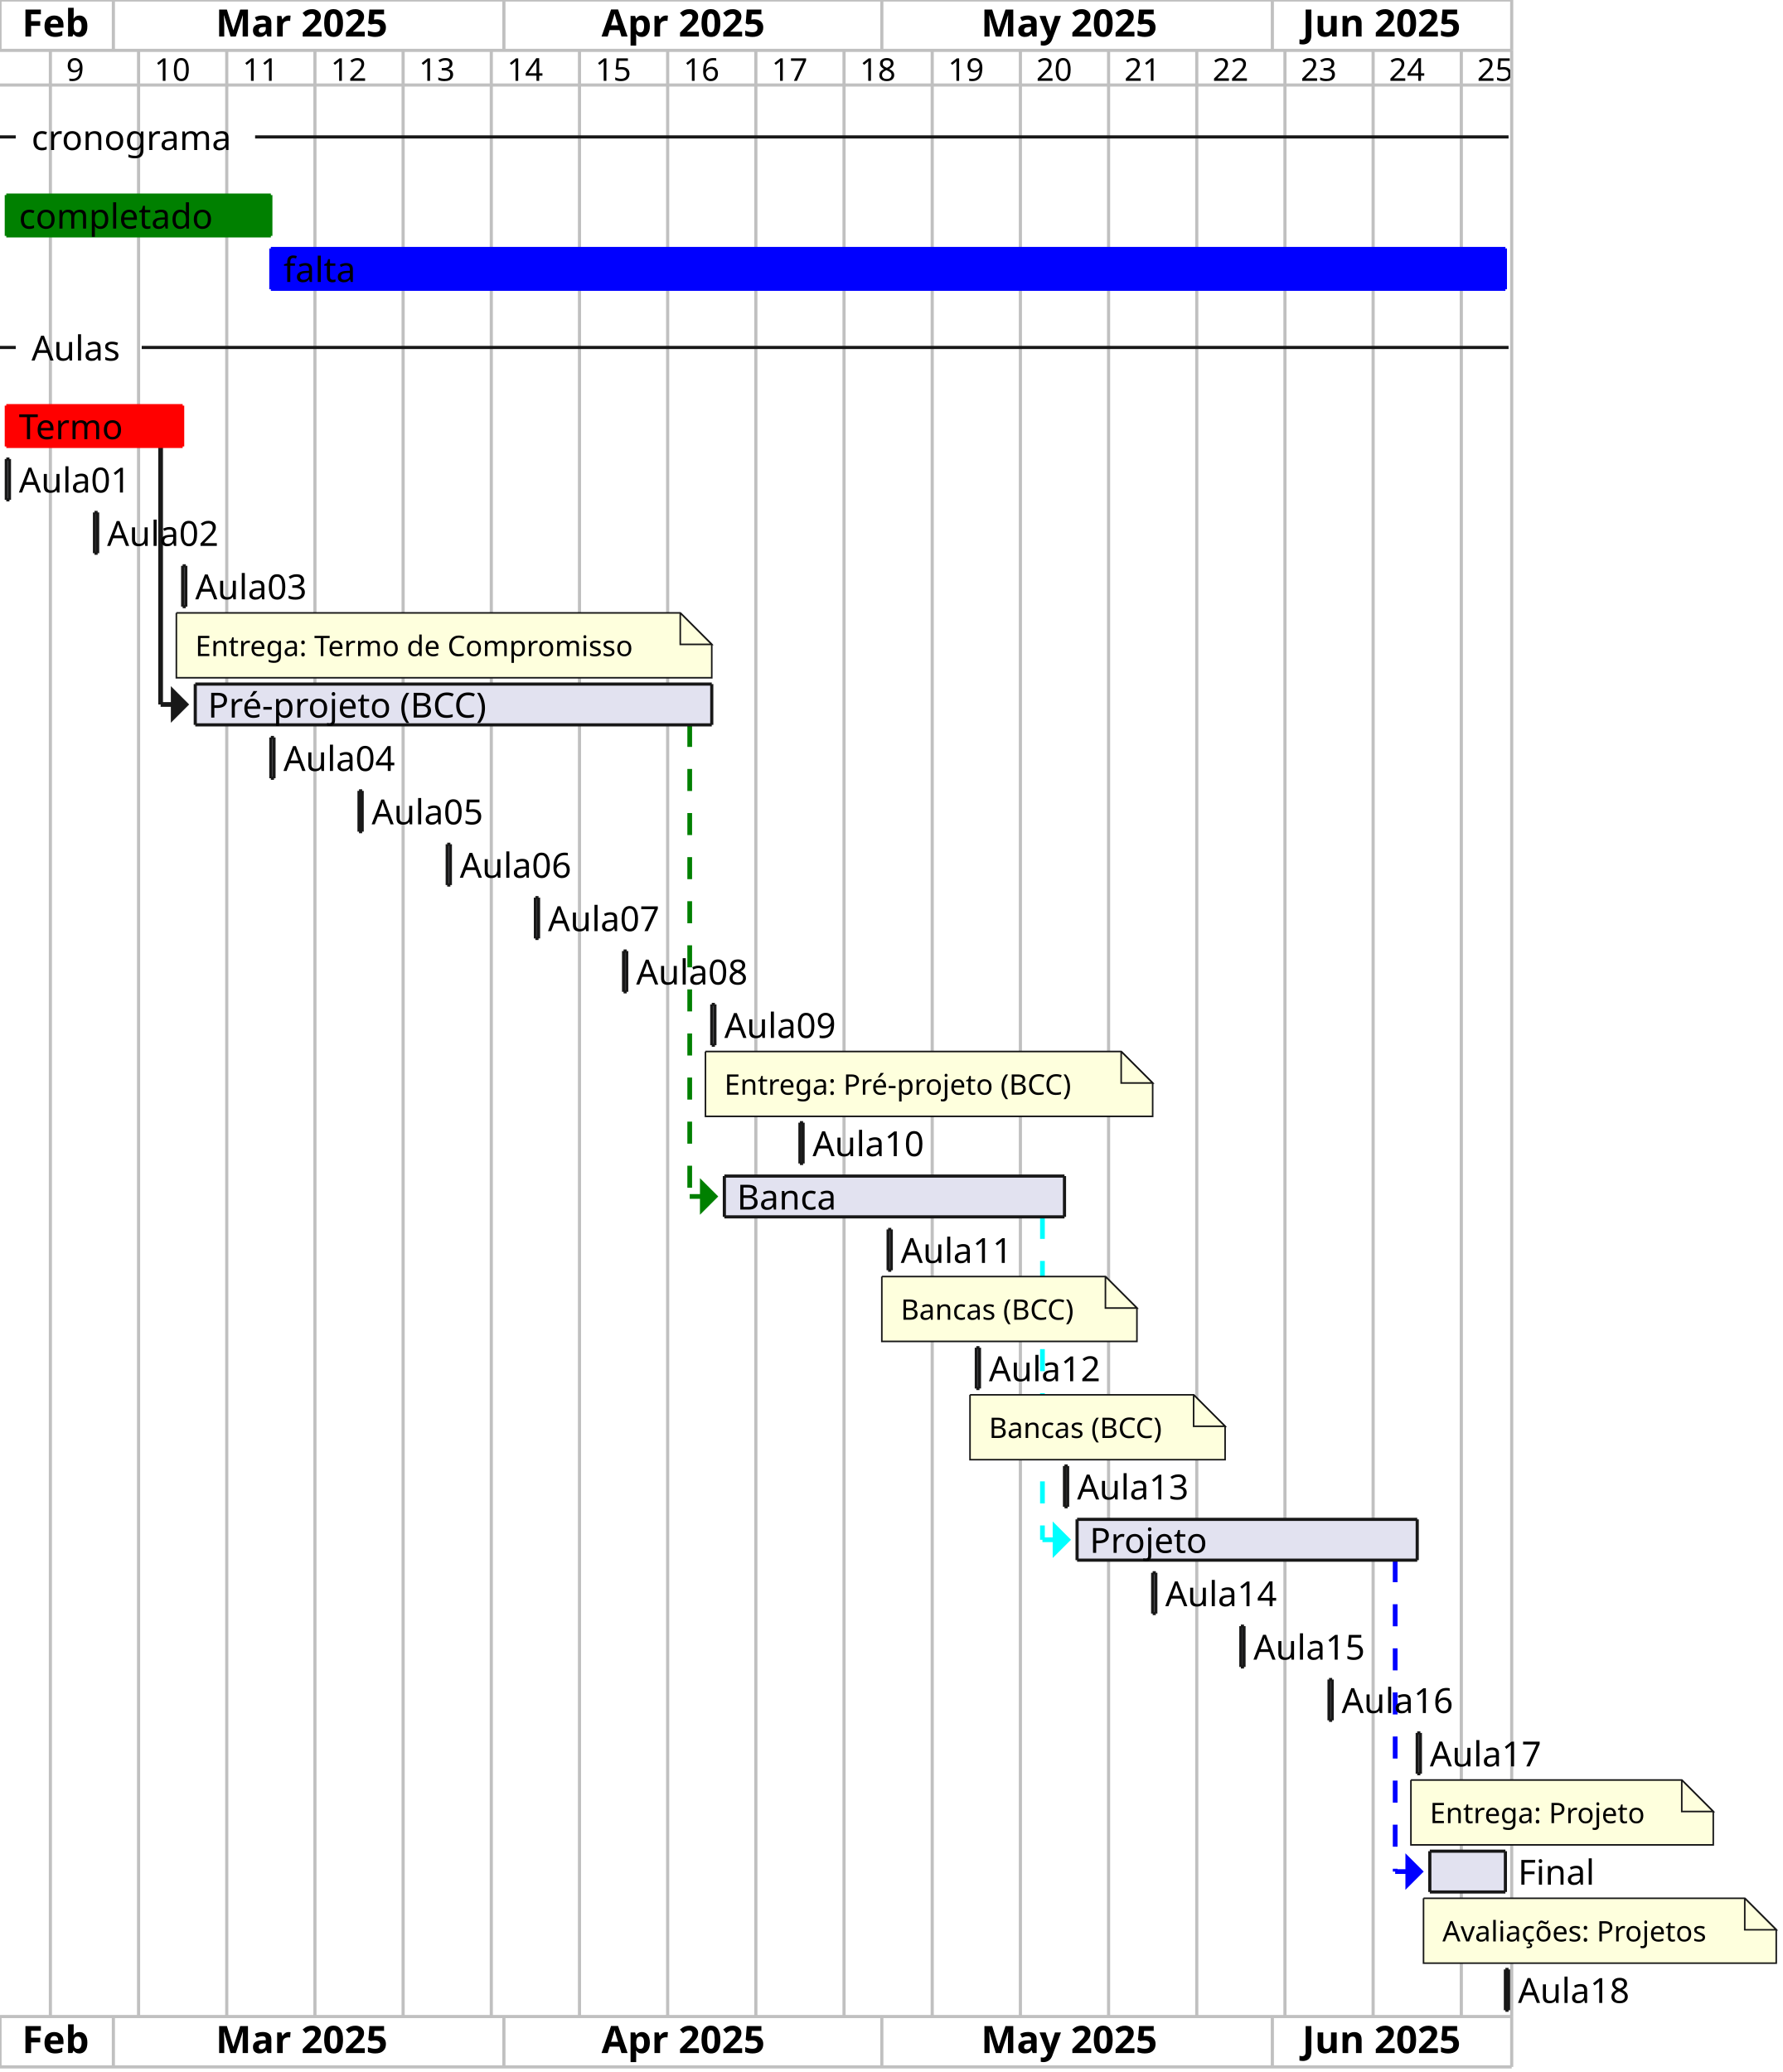
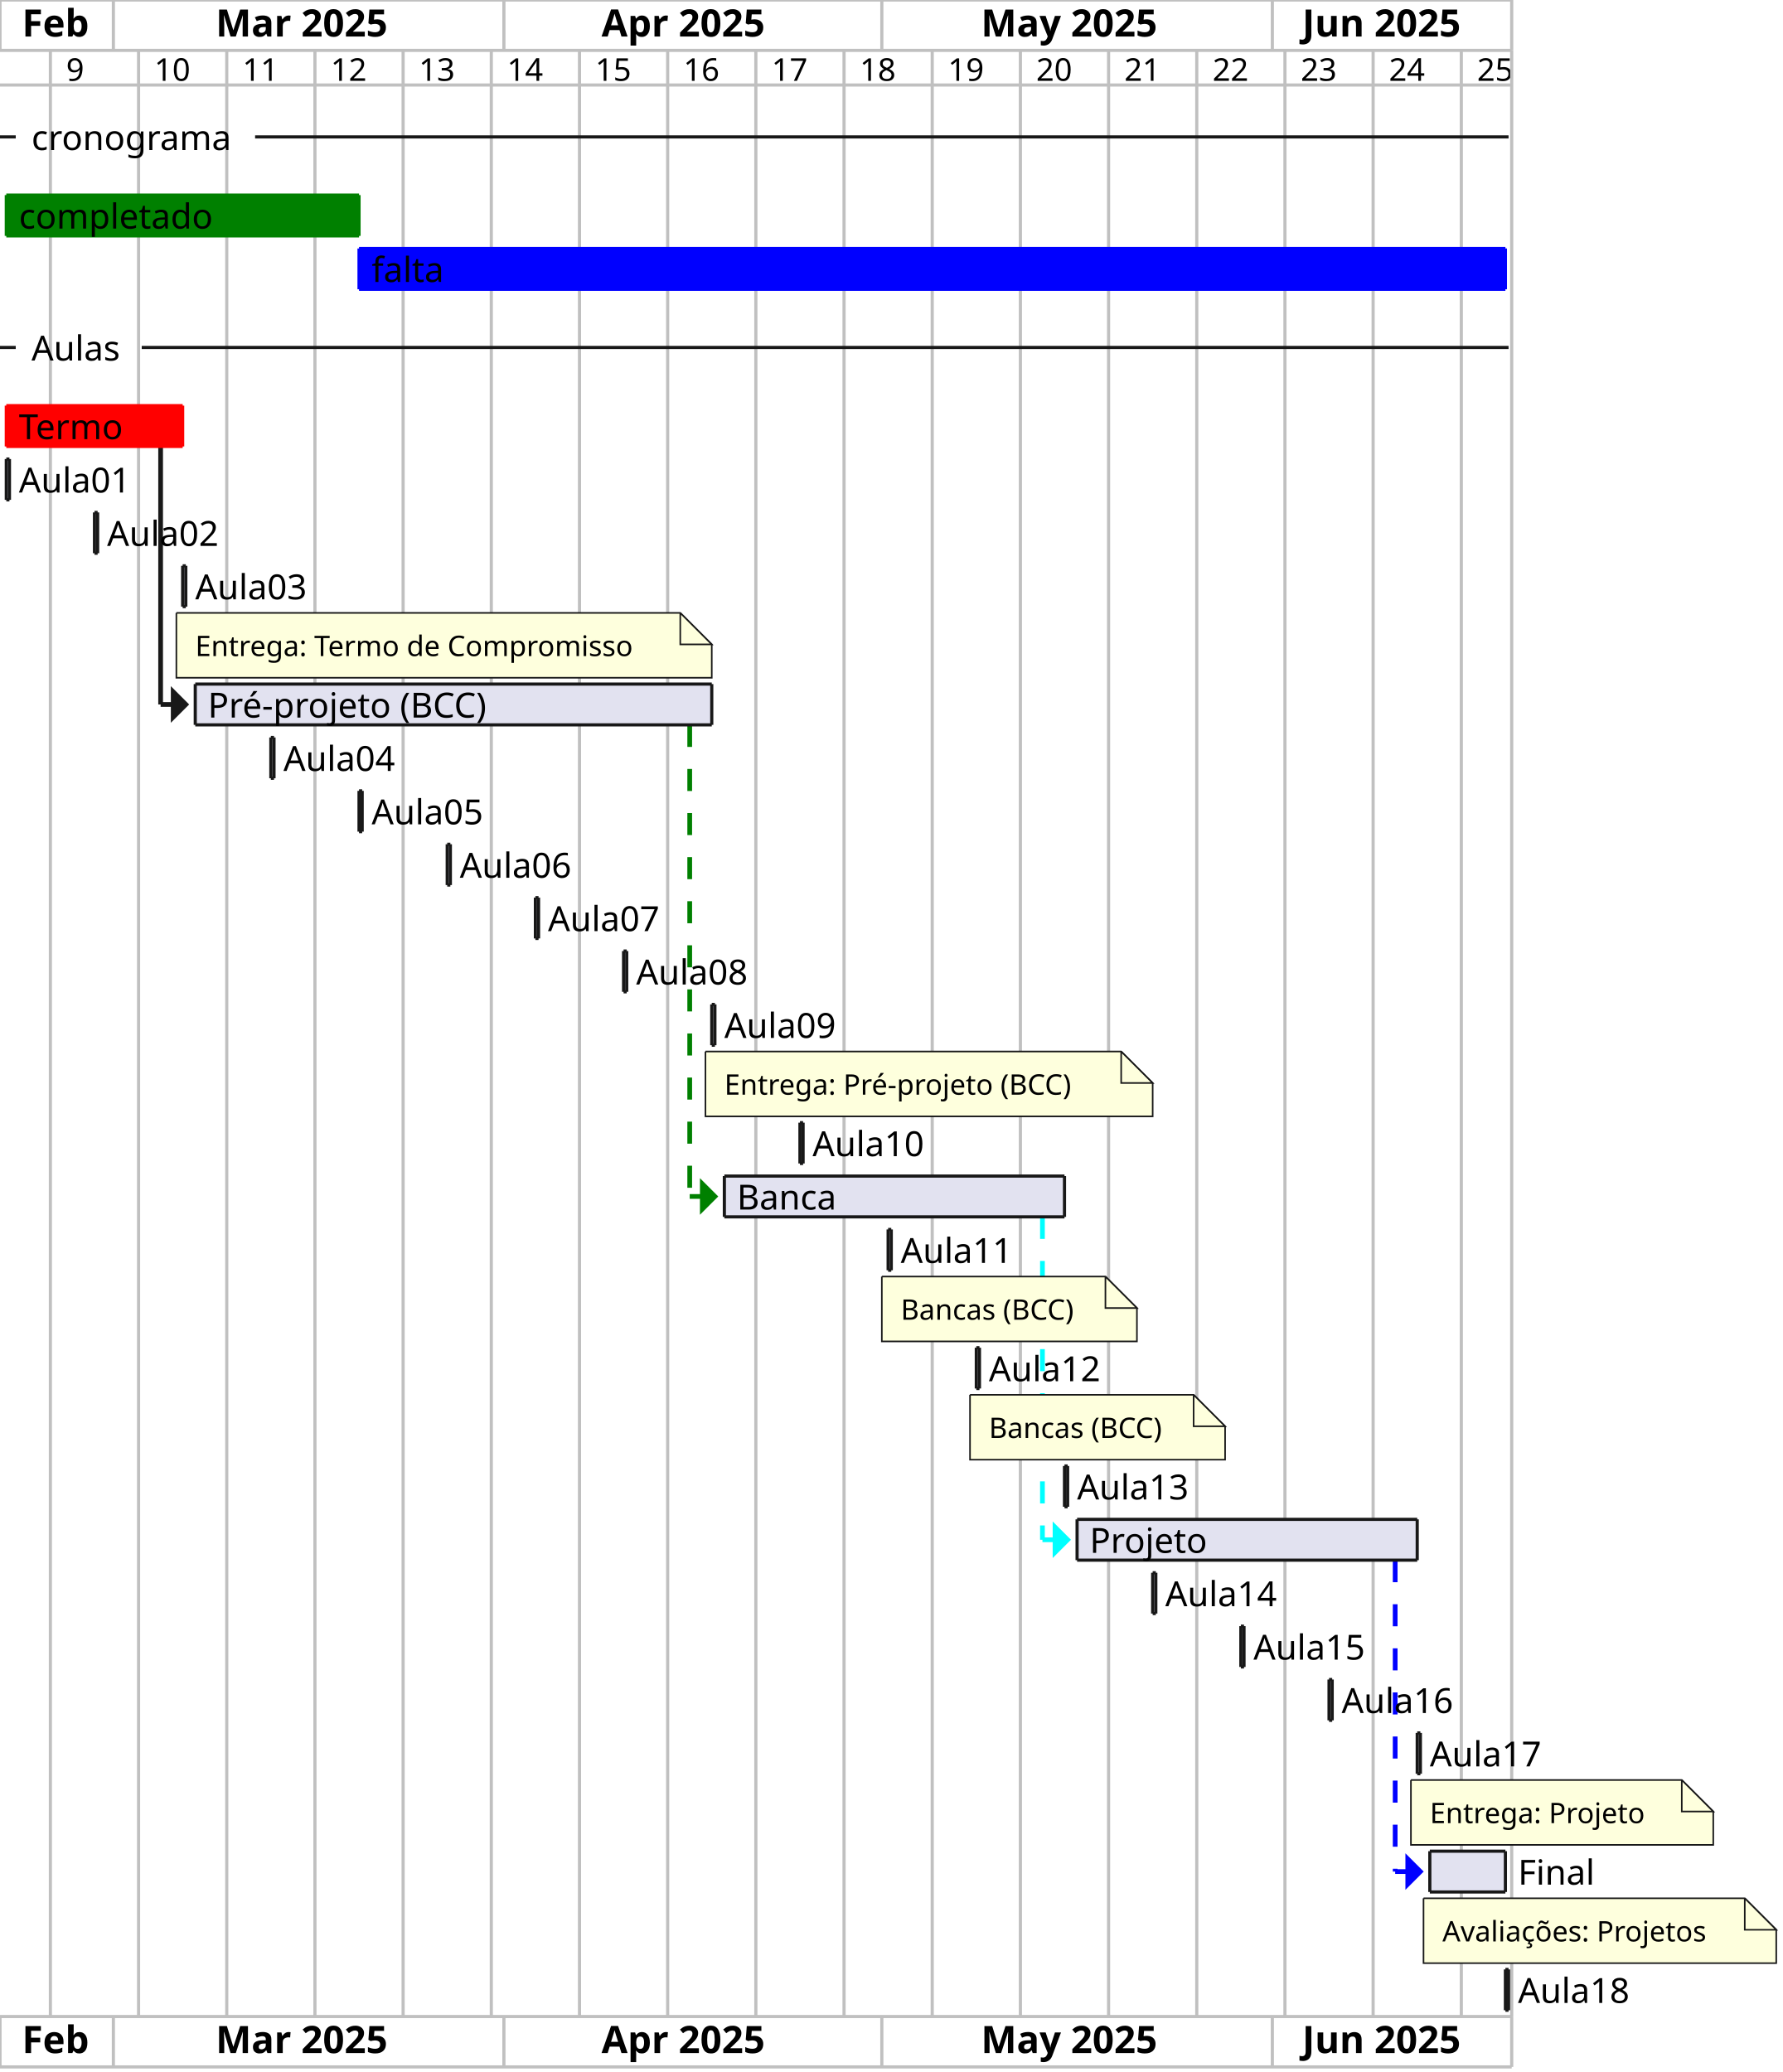
<svg xmlns="http://www.w3.org/2000/svg" contentStyleType="text/css" height="658px" preserveAspectRatio="none" style="width:566px;height:658px;background:#FFFFFF;" version="1.1" viewBox="0 0 566 658" width="566px" zoomAndPan="magnify">
  <defs />
  <g>
    <text fill="#000000" font-family="sans-serif" font-size="10" lengthAdjust="spacing" textLength="6" x="21" y="25.668">9</text>
    <text fill="#000000" font-family="sans-serif" font-size="10" lengthAdjust="spacing" textLength="12" x="49" y="25.668">10</text>
    <text fill="#000000" font-family="sans-serif" font-size="10" lengthAdjust="spacing" textLength="12" x="77" y="25.668">11</text>
    <text fill="#000000" font-family="sans-serif" font-size="10" lengthAdjust="spacing" textLength="12" x="105" y="25.668">12</text>
    <text fill="#000000" font-family="sans-serif" font-size="10" lengthAdjust="spacing" textLength="12" x="133" y="25.668">13</text>
    <text fill="#000000" font-family="sans-serif" font-size="10" lengthAdjust="spacing" textLength="12" x="161" y="25.668">14</text>
    <text fill="#000000" font-family="sans-serif" font-size="10" lengthAdjust="spacing" textLength="12" x="189" y="25.668">15</text>
    <text fill="#000000" font-family="sans-serif" font-size="10" lengthAdjust="spacing" textLength="12" x="217" y="25.668">16</text>
    <text fill="#000000" font-family="sans-serif" font-size="10" lengthAdjust="spacing" textLength="12" x="245" y="25.668">17</text>
    <text fill="#000000" font-family="sans-serif" font-size="10" lengthAdjust="spacing" textLength="12" x="273" y="25.668">18</text>
    <text fill="#000000" font-family="sans-serif" font-size="10" lengthAdjust="spacing" textLength="12" x="301" y="25.668">19</text>
    <text fill="#000000" font-family="sans-serif" font-size="10" lengthAdjust="spacing" textLength="12" x="329" y="25.668">20</text>
    <text fill="#000000" font-family="sans-serif" font-size="10" lengthAdjust="spacing" textLength="12" x="357" y="25.668">21</text>
    <text fill="#000000" font-family="sans-serif" font-size="10" lengthAdjust="spacing" textLength="12" x="385" y="25.668">22</text>
    <text fill="#000000" font-family="sans-serif" font-size="10" lengthAdjust="spacing" textLength="12" x="413" y="25.668">23</text>
    <text fill="#000000" font-family="sans-serif" font-size="10" lengthAdjust="spacing" textLength="12" x="441" y="25.668">24</text>
    <text fill="#000000" font-family="sans-serif" font-size="10" lengthAdjust="spacing" textLength="12" x="469" y="25.668">25</text>
    <line style="stroke:#C0C0C0;stroke-width:1.0;" x1="16" x2="16" y1="16" y2="640.385" />
    <line style="stroke:#C0C0C0;stroke-width:1.0;" x1="44" x2="44" y1="16" y2="640.385" />
    <line style="stroke:#C0C0C0;stroke-width:1.0;" x1="72" x2="72" y1="16" y2="640.385" />
    <line style="stroke:#C0C0C0;stroke-width:1.0;" x1="100" x2="100" y1="16" y2="640.385" />
    <line style="stroke:#C0C0C0;stroke-width:1.0;" x1="128" x2="128" y1="16" y2="640.385" />
    <line style="stroke:#C0C0C0;stroke-width:1.0;" x1="156" x2="156" y1="16" y2="640.385" />
    <line style="stroke:#C0C0C0;stroke-width:1.0;" x1="184" x2="184" y1="16" y2="640.385" />
    <line style="stroke:#C0C0C0;stroke-width:1.0;" x1="212" x2="212" y1="16" y2="640.385" />
    <line style="stroke:#C0C0C0;stroke-width:1.0;" x1="240" x2="240" y1="16" y2="640.385" />
    <line style="stroke:#C0C0C0;stroke-width:1.0;" x1="268" x2="268" y1="16" y2="640.385" />
    <line style="stroke:#C0C0C0;stroke-width:1.0;" x1="296" x2="296" y1="16" y2="640.385" />
    <line style="stroke:#C0C0C0;stroke-width:1.0;" x1="324" x2="324" y1="16" y2="640.385" />
    <line style="stroke:#C0C0C0;stroke-width:1.0;" x1="352" x2="352" y1="16" y2="640.385" />
    <line style="stroke:#C0C0C0;stroke-width:1.0;" x1="380" x2="380" y1="16" y2="640.385" />
    <line style="stroke:#C0C0C0;stroke-width:1.0;" x1="408" x2="408" y1="16" y2="640.385" />
    <line style="stroke:#C0C0C0;stroke-width:1.0;" x1="436" x2="436" y1="16" y2="640.385" />
    <line style="stroke:#C0C0C0;stroke-width:1.0;" x1="464" x2="464" y1="16" y2="640.385" />
    <line style="stroke:#C0C0C0;stroke-width:1.0;" x1="480" x2="480" y1="16" y2="640.385" />
    <line style="stroke:#C0C0C0;stroke-width:1.0;" x1="0" x2="0" y1="0" y2="16" />
    <line style="stroke:#C0C0C0;stroke-width:1.0;" x1="36" x2="36" y1="0" y2="16" />
    <text fill="#000000" font-family="sans-serif" font-size="12" font-weight="bold" lengthAdjust="spacing" textLength="22" x="7" y="11.602">Feb</text>
    <line style="stroke:#C0C0C0;stroke-width:1.0;" x1="160" x2="160" y1="0" y2="16" />
    <text fill="#000000" font-family="sans-serif" font-size="12" font-weight="bold" lengthAdjust="spacing" textLength="59" x="68.5" y="11.602">Mar 2025</text>
    <line style="stroke:#C0C0C0;stroke-width:1.0;" x1="280" x2="280" y1="0" y2="16" />
    <text fill="#000000" font-family="sans-serif" font-size="12" font-weight="bold" lengthAdjust="spacing" textLength="58" x="191" y="11.602">Apr 2025</text>
    <line style="stroke:#C0C0C0;stroke-width:1.0;" x1="404" x2="404" y1="0" y2="16" />
    <text fill="#000000" font-family="sans-serif" font-size="12" font-weight="bold" lengthAdjust="spacing" textLength="61" x="311.5" y="11.602">May 2025</text>
    <line style="stroke:#C0C0C0;stroke-width:1.0;" x1="480" x2="480" y1="0" y2="16" />
    <text fill="#000000" font-family="sans-serif" font-size="12" font-weight="bold" lengthAdjust="spacing" textLength="57" x="413.5" y="11.602">Jun 2025</text>
    <line style="stroke:#C0C0C0;stroke-width:1.0;" x1="0" x2="480" y1="0" y2="0" />
    <line style="stroke:#C0C0C0;stroke-width:1.0;" x1="0" x2="480" y1="16" y2="16" />
    <line style="stroke:#C0C0C0;stroke-width:1.0;" x1="0" x2="480" y1="27" y2="27" />
    <line style="stroke:#181818;stroke-width:1.5;" x1="51" x2="51" y1="141.775" y2="223.718" />
    <line style="stroke:#181818;stroke-width:1.5;" x1="51" x2="59" y1="223.718" y2="223.718" />
    <polygon fill="#181818" points="55,219.718,55,223.718,55,227.718,59,223.718" style="stroke:#181818;stroke-width:1.5;" />
    <line style="stroke:#008000;stroke-width:1.5;stroke-dasharray:7.0,7.0;" x1="219" x2="219" y1="230.195" y2="379.958" />
    <line style="stroke:#008000;stroke-width:1.5;stroke-dasharray:7.0,7.0;" x1="219" x2="227" y1="379.958" y2="379.958" />
    <polygon fill="#008000" points="223,375.958,223,379.958,223,383.958,227,379.958" style="stroke:#008000;stroke-width:1.5;" />
    <line style="stroke:#00FFFF;stroke-width:1.5;stroke-dasharray:7.0,7.0;" x1="331" x2="331" y1="386.435" y2="488.978" />
    <line style="stroke:#00FFFF;stroke-width:1.5;stroke-dasharray:7.0,7.0;" x1="331" x2="339" y1="488.978" y2="488.978" />
    <polygon fill="#00FFFF" points="335,484.978,335,488.978,335,492.978,339,488.978" style="stroke:#00FFFF;stroke-width:1.5;" />
    <line style="stroke:#0000FF;stroke-width:1.5;stroke-dasharray:7.0,7.0;" x1="443" x2="443" y1="495.455" y2="594.352" />
    <line style="stroke:#0000FF;stroke-width:1.5;stroke-dasharray:7.0,7.0;" x1="443" x2="451" y1="594.352" y2="594.352" />
    <polygon fill="#0000FF" points="447,590.352,447,594.352,447,598.352,451,594.352" style="stroke:#0000FF;stroke-width:1.5;" />
    <line style="stroke:#181818;stroke-width:1.0;" x1="0" x2="5" y1="43.477" y2="43.477" />
    <line style="stroke:#181818;stroke-width:1.0;" x1="81" x2="479" y1="43.477" y2="43.477" />
-     <rect fill="#008000" height="12.955" style="stroke:none;stroke-width:1.0;" width="84" x="2" y="61.955" />
-     <line style="stroke:#008000;stroke-width:1.0;" x1="2" x2="86" y1="61.955" y2="61.955" />
-     <line style="stroke:#008000;stroke-width:1.0;" x1="2" x2="86" y1="74.91" y2="74.91" />
+     <rect fill="#008000" height="12.955" style="stroke:none;stroke-width:1.0;" width="112" x="2" y="61.955" />
+     <line style="stroke:#008000;stroke-width:1.0;" x1="2" x2="114" y1="61.955" y2="61.955" />
+     <line style="stroke:#008000;stroke-width:1.0;" x1="2" x2="114" y1="74.91" y2="74.91" />
    <line style="stroke:#008000;stroke-width:1.0;" x1="2" x2="2" y1="61.955" y2="74.91" />
-     <line style="stroke:#008000;stroke-width:1.0;" x1="86" x2="86" y1="61.955" y2="74.91" />
-     <rect fill="#0000FF" height="12.955" style="stroke:none;stroke-width:1.0;" width="392" x="86" y="78.91" />
-     <line style="stroke:#0000FF;stroke-width:1.0;" x1="86" x2="478" y1="78.91" y2="78.91" />
-     <line style="stroke:#0000FF;stroke-width:1.0;" x1="86" x2="478" y1="91.865" y2="91.865" />
-     <line style="stroke:#0000FF;stroke-width:1.0;" x1="86" x2="86" y1="78.91" y2="91.865" />
+     <line style="stroke:#008000;stroke-width:1.0;" x1="114" x2="114" y1="61.955" y2="74.91" />
+     <rect fill="#0000FF" height="12.955" style="stroke:none;stroke-width:1.0;" width="364" x="114" y="78.91" />
+     <line style="stroke:#0000FF;stroke-width:1.0;" x1="114" x2="478" y1="78.91" y2="78.91" />
+     <line style="stroke:#0000FF;stroke-width:1.0;" x1="114" x2="478" y1="91.865" y2="91.865" />
+     <line style="stroke:#0000FF;stroke-width:1.0;" x1="114" x2="114" y1="78.91" y2="91.865" />
    <line style="stroke:#0000FF;stroke-width:1.0;" x1="478" x2="478" y1="78.91" y2="91.865" />
    <line style="stroke:#181818;stroke-width:1.0;" x1="0" x2="5" y1="110.343" y2="110.343" />
    <line style="stroke:#181818;stroke-width:1.0;" x1="45" x2="479" y1="110.343" y2="110.343" />
    <rect fill="#FF0000" height="12.955" style="stroke:none;stroke-width:1.0;" width="56" x="2" y="128.82" />
    <line style="stroke:#FF0000;stroke-width:1.0;" x1="2" x2="58" y1="128.82" y2="128.82" />
    <line style="stroke:#FF0000;stroke-width:1.0;" x1="2" x2="58" y1="141.775" y2="141.775" />
    <line style="stroke:#FF0000;stroke-width:1.0;" x1="2" x2="2" y1="128.82" y2="141.775" />
    <line style="stroke:#FF0000;stroke-width:1.0;" x1="58" x2="58" y1="128.82" y2="141.775" />
    <rect fill="#E2E2F0" height="12.955" style="stroke:none;stroke-width:1.0;" width="1" x="2" y="145.775" />
    <line style="stroke:#181818;stroke-width:1.0;" x1="2" x2="3" y1="145.775" y2="145.775" />
    <line style="stroke:#181818;stroke-width:1.0;" x1="2" x2="3" y1="158.731" y2="158.731" />
    <line style="stroke:#181818;stroke-width:1.0;" x1="2" x2="2" y1="145.775" y2="158.731" />
    <line style="stroke:#181818;stroke-width:1.0;" x1="3" x2="3" y1="145.775" y2="158.731" />
    <rect fill="#E2E2F0" height="12.955" style="stroke:none;stroke-width:1.0;" width="1" x="30" y="162.731" />
    <line style="stroke:#181818;stroke-width:1.0;" x1="30" x2="31" y1="162.731" y2="162.731" />
    <line style="stroke:#181818;stroke-width:1.0;" x1="30" x2="31" y1="175.685" y2="175.685" />
    <line style="stroke:#181818;stroke-width:1.0;" x1="30" x2="30" y1="162.731" y2="175.685" />
    <line style="stroke:#181818;stroke-width:1.0;" x1="31" x2="31" y1="162.731" y2="175.685" />
    <path d="M56,194.641 L56,215.24 L226,215.24 L226,204.641 L216,194.641 L56,194.641 " fill="#FEFFDD" style="stroke:#181818;stroke-width:0.5;" />
    <path d="M216,194.641 L216,204.641 L226,204.641 L216,194.641 " fill="#FEFFDD" style="stroke:#181818;stroke-width:0.5;" />
    <text fill="#000000" font-family="sans-serif" font-size="9" lengthAdjust="spacing" textLength="149" x="62" y="208.342">Entrega: Termo de Compromisso</text>
    <rect fill="#E2E2F0" height="12.955" style="stroke:none;stroke-width:1.0;" width="1" x="58" y="179.685" />
    <line style="stroke:#181818;stroke-width:1.0;" x1="58" x2="59" y1="179.685" y2="179.685" />
    <line style="stroke:#181818;stroke-width:1.0;" x1="58" x2="59" y1="192.641" y2="192.641" />
    <line style="stroke:#181818;stroke-width:1.0;" x1="58" x2="58" y1="179.685" y2="192.641" />
    <line style="stroke:#181818;stroke-width:1.0;" x1="59" x2="59" y1="179.685" y2="192.641" />
    <rect fill="#E2E2F0" height="12.955" style="stroke:none;stroke-width:1.0;" width="164" x="62" y="217.24" />
    <line style="stroke:#181818;stroke-width:1.0;" x1="62" x2="226" y1="217.24" y2="217.24" />
    <line style="stroke:#181818;stroke-width:1.0;" x1="62" x2="226" y1="230.195" y2="230.195" />
    <line style="stroke:#181818;stroke-width:1.0;" x1="62" x2="62" y1="217.24" y2="230.195" />
    <line style="stroke:#181818;stroke-width:1.0;" x1="226" x2="226" y1="217.24" y2="230.195" />
    <rect fill="#E2E2F0" height="12.955" style="stroke:none;stroke-width:1.0;" width="1" x="86" y="234.195" />
    <line style="stroke:#181818;stroke-width:1.0;" x1="86" x2="87" y1="234.195" y2="234.195" />
    <line style="stroke:#181818;stroke-width:1.0;" x1="86" x2="87" y1="247.15" y2="247.15" />
    <line style="stroke:#181818;stroke-width:1.0;" x1="86" x2="86" y1="234.195" y2="247.15" />
    <line style="stroke:#181818;stroke-width:1.0;" x1="87" x2="87" y1="234.195" y2="247.15" />
    <rect fill="#E2E2F0" height="12.955" style="stroke:none;stroke-width:1.0;" width="1" x="114" y="251.15" />
    <line style="stroke:#181818;stroke-width:1.0;" x1="114" x2="115" y1="251.15" y2="251.15" />
    <line style="stroke:#181818;stroke-width:1.0;" x1="114" x2="115" y1="264.106" y2="264.106" />
    <line style="stroke:#181818;stroke-width:1.0;" x1="114" x2="114" y1="251.15" y2="264.106" />
    <line style="stroke:#181818;stroke-width:1.0;" x1="115" x2="115" y1="251.15" y2="264.106" />
    <rect fill="#E2E2F0" height="12.955" style="stroke:none;stroke-width:1.0;" width="1" x="142" y="268.106" />
    <line style="stroke:#181818;stroke-width:1.0;" x1="142" x2="143" y1="268.106" y2="268.106" />
    <line style="stroke:#181818;stroke-width:1.0;" x1="142" x2="143" y1="281.06" y2="281.06" />
    <line style="stroke:#181818;stroke-width:1.0;" x1="142" x2="142" y1="268.106" y2="281.06" />
    <line style="stroke:#181818;stroke-width:1.0;" x1="143" x2="143" y1="268.106" y2="281.06" />
    <rect fill="#E2E2F0" height="12.955" style="stroke:none;stroke-width:1.0;" width="1" x="170" y="285.06" />
    <line style="stroke:#181818;stroke-width:1.0;" x1="170" x2="171" y1="285.06" y2="285.06" />
    <line style="stroke:#181818;stroke-width:1.0;" x1="170" x2="171" y1="298.016" y2="298.016" />
    <line style="stroke:#181818;stroke-width:1.0;" x1="170" x2="170" y1="285.06" y2="298.016" />
    <line style="stroke:#181818;stroke-width:1.0;" x1="171" x2="171" y1="285.06" y2="298.016" />
    <rect fill="#E2E2F0" height="12.955" style="stroke:none;stroke-width:1.0;" width="1" x="198" y="302.016" />
    <line style="stroke:#181818;stroke-width:1.0;" x1="198" x2="199" y1="302.016" y2="302.016" />
    <line style="stroke:#181818;stroke-width:1.0;" x1="198" x2="199" y1="314.971" y2="314.971" />
    <line style="stroke:#181818;stroke-width:1.0;" x1="198" x2="198" y1="302.016" y2="314.971" />
    <line style="stroke:#181818;stroke-width:1.0;" x1="199" x2="199" y1="302.016" y2="314.971" />
    <path d="M224,333.926 L224,354.525 L366,354.525 L366,343.926 L356,333.926 L224,333.926 " fill="#FEFFDD" style="stroke:#181818;stroke-width:0.5;" />
    <path d="M356,333.926 L356,343.926 L366,343.926 L356,333.926 " fill="#FEFFDD" style="stroke:#181818;stroke-width:0.5;" />
    <text fill="#000000" font-family="sans-serif" font-size="9" lengthAdjust="spacing" textLength="118" x="230" y="347.627">Entrega: Pré-projeto (BCC)</text>
    <rect fill="#E2E2F0" height="12.955" style="stroke:none;stroke-width:1.0;" width="1" x="226" y="318.971" />
    <line style="stroke:#181818;stroke-width:1.0;" x1="226" x2="227" y1="318.971" y2="318.971" />
    <line style="stroke:#181818;stroke-width:1.0;" x1="226" x2="227" y1="331.926" y2="331.926" />
    <line style="stroke:#181818;stroke-width:1.0;" x1="226" x2="226" y1="318.971" y2="331.926" />
    <line style="stroke:#181818;stroke-width:1.0;" x1="227" x2="227" y1="318.971" y2="331.926" />
    <rect fill="#E2E2F0" height="12.955" style="stroke:none;stroke-width:1.0;" width="1" x="254" y="356.525" />
    <line style="stroke:#181818;stroke-width:1.0;" x1="254" x2="255" y1="356.525" y2="356.525" />
    <line style="stroke:#181818;stroke-width:1.0;" x1="254" x2="255" y1="369.481" y2="369.481" />
    <line style="stroke:#181818;stroke-width:1.0;" x1="254" x2="254" y1="356.525" y2="369.481" />
    <line style="stroke:#181818;stroke-width:1.0;" x1="255" x2="255" y1="356.525" y2="369.481" />
    <rect fill="#E2E2F0" height="12.955" style="stroke:none;stroke-width:1.0;" width="108" x="230" y="373.481" />
    <line style="stroke:#181818;stroke-width:1.0;" x1="230" x2="338" y1="373.481" y2="373.481" />
    <line style="stroke:#181818;stroke-width:1.0;" x1="230" x2="338" y1="386.435" y2="386.435" />
    <line style="stroke:#181818;stroke-width:1.0;" x1="230" x2="230" y1="373.481" y2="386.435" />
    <line style="stroke:#181818;stroke-width:1.0;" x1="338" x2="338" y1="373.481" y2="386.435" />
    <path d="M280,405.391 L280,425.99 L361,425.99 L361,415.391 L351,405.391 L280,405.391 " fill="#FEFFDD" style="stroke:#181818;stroke-width:0.5;" />
    <path d="M351,405.391 L351,415.391 L361,415.391 L351,405.391 " fill="#FEFFDD" style="stroke:#181818;stroke-width:0.5;" />
    <text fill="#000000" font-family="sans-serif" font-size="9" lengthAdjust="spacing" textLength="57" x="286" y="419.092">Bancas (BCC)</text>
    <rect fill="#E2E2F0" height="12.955" style="stroke:none;stroke-width:1.0;" width="1" x="282" y="390.435" />
    <line style="stroke:#181818;stroke-width:1.0;" x1="282" x2="283" y1="390.435" y2="390.435" />
    <line style="stroke:#181818;stroke-width:1.0;" x1="282" x2="283" y1="403.391" y2="403.391" />
    <line style="stroke:#181818;stroke-width:1.0;" x1="282" x2="282" y1="390.435" y2="403.391" />
    <line style="stroke:#181818;stroke-width:1.0;" x1="283" x2="283" y1="390.435" y2="403.391" />
    <path d="M308,442.945 L308,463.545 L389,463.545 L389,452.945 L379,442.945 L308,442.945 " fill="#FEFFDD" style="stroke:#181818;stroke-width:0.5;" />
    <path d="M379,442.945 L379,452.945 L389,452.945 L379,442.945 " fill="#FEFFDD" style="stroke:#181818;stroke-width:0.5;" />
    <text fill="#000000" font-family="sans-serif" font-size="9" lengthAdjust="spacing" textLength="57" x="314" y="456.647">Bancas (BCC)</text>
    <rect fill="#E2E2F0" height="12.955" style="stroke:none;stroke-width:1.0;" width="1" x="310" y="427.99" />
    <line style="stroke:#181818;stroke-width:1.0;" x1="310" x2="311" y1="427.99" y2="427.99" />
    <line style="stroke:#181818;stroke-width:1.0;" x1="310" x2="311" y1="440.945" y2="440.945" />
    <line style="stroke:#181818;stroke-width:1.0;" x1="310" x2="310" y1="427.99" y2="440.945" />
    <line style="stroke:#181818;stroke-width:1.0;" x1="311" x2="311" y1="427.99" y2="440.945" />
    <rect fill="#E2E2F0" height="12.955" style="stroke:none;stroke-width:1.0;" width="1" x="338" y="465.545" />
    <line style="stroke:#181818;stroke-width:1.0;" x1="338" x2="339" y1="465.545" y2="465.545" />
    <line style="stroke:#181818;stroke-width:1.0;" x1="338" x2="339" y1="478.5" y2="478.5" />
    <line style="stroke:#181818;stroke-width:1.0;" x1="338" x2="338" y1="465.545" y2="478.5" />
    <line style="stroke:#181818;stroke-width:1.0;" x1="339" x2="339" y1="465.545" y2="478.5" />
    <rect fill="#E2E2F0" height="12.955" style="stroke:none;stroke-width:1.0;" width="108" x="342" y="482.5" />
    <line style="stroke:#181818;stroke-width:1.0;" x1="342" x2="450" y1="482.5" y2="482.5" />
    <line style="stroke:#181818;stroke-width:1.0;" x1="342" x2="450" y1="495.455" y2="495.455" />
    <line style="stroke:#181818;stroke-width:1.0;" x1="342" x2="342" y1="482.5" y2="495.455" />
    <line style="stroke:#181818;stroke-width:1.0;" x1="450" x2="450" y1="482.5" y2="495.455" />
    <rect fill="#E2E2F0" height="12.955" style="stroke:none;stroke-width:1.0;" width="1" x="366" y="499.455" />
    <line style="stroke:#181818;stroke-width:1.0;" x1="366" x2="367" y1="499.455" y2="499.455" />
    <line style="stroke:#181818;stroke-width:1.0;" x1="366" x2="367" y1="512.41" y2="512.41" />
    <line style="stroke:#181818;stroke-width:1.0;" x1="366" x2="366" y1="499.455" y2="512.41" />
    <line style="stroke:#181818;stroke-width:1.0;" x1="367" x2="367" y1="499.455" y2="512.41" />
    <rect fill="#E2E2F0" height="12.955" style="stroke:none;stroke-width:1.0;" width="1" x="394" y="516.41" />
    <line style="stroke:#181818;stroke-width:1.0;" x1="394" x2="395" y1="516.41" y2="516.41" />
    <line style="stroke:#181818;stroke-width:1.0;" x1="394" x2="395" y1="529.365" y2="529.365" />
    <line style="stroke:#181818;stroke-width:1.0;" x1="394" x2="394" y1="516.41" y2="529.365" />
    <line style="stroke:#181818;stroke-width:1.0;" x1="395" x2="395" y1="516.41" y2="529.365" />
    <rect fill="#E2E2F0" height="12.955" style="stroke:none;stroke-width:1.0;" width="1" x="422" y="533.365" />
    <line style="stroke:#181818;stroke-width:1.0;" x1="422" x2="423" y1="533.365" y2="533.365" />
    <line style="stroke:#181818;stroke-width:1.0;" x1="422" x2="423" y1="546.32" y2="546.32" />
    <line style="stroke:#181818;stroke-width:1.0;" x1="422" x2="422" y1="533.365" y2="546.32" />
    <line style="stroke:#181818;stroke-width:1.0;" x1="423" x2="423" y1="533.365" y2="546.32" />
    <path d="M448,565.275 L448,585.875 L544,585.875 L544,575.275 L534,565.275 L448,565.275 " fill="#FEFFDD" style="stroke:#181818;stroke-width:0.5;" />
    <path d="M534,565.275 L534,575.275 L544,575.275 L534,565.275 " fill="#FEFFDD" style="stroke:#181818;stroke-width:0.5;" />
    <text fill="#000000" font-family="sans-serif" font-size="9" lengthAdjust="spacing" textLength="72" x="454" y="578.977">Entrega: Projeto</text>
    <rect fill="#E2E2F0" height="12.955" style="stroke:none;stroke-width:1.0;" width="1" x="450" y="550.32" />
    <line style="stroke:#181818;stroke-width:1.0;" x1="450" x2="451" y1="550.32" y2="550.32" />
    <line style="stroke:#181818;stroke-width:1.0;" x1="450" x2="451" y1="563.275" y2="563.275" />
    <line style="stroke:#181818;stroke-width:1.0;" x1="450" x2="450" y1="550.32" y2="563.275" />
    <line style="stroke:#181818;stroke-width:1.0;" x1="451" x2="451" y1="550.32" y2="563.275" />
    <path d="M452,602.83 L452,623.43 L564,623.43 L564,612.83 L554,602.83 L452,602.83 " fill="#FEFFDD" style="stroke:#181818;stroke-width:0.5;" />
    <path d="M554,602.83 L554,612.83 L564,612.83 L554,602.83 " fill="#FEFFDD" style="stroke:#181818;stroke-width:0.5;" />
    <text fill="#000000" font-family="sans-serif" font-size="9" lengthAdjust="spacing" textLength="91" x="458" y="616.531">Avaliações: Projetos</text>
    <rect fill="#E2E2F0" height="12.955" style="stroke:none;stroke-width:1.0;" width="24" x="454" y="587.875" />
    <line style="stroke:#181818;stroke-width:1.0;" x1="454" x2="478" y1="587.875" y2="587.875" />
    <line style="stroke:#181818;stroke-width:1.0;" x1="454" x2="478" y1="600.83" y2="600.83" />
    <line style="stroke:#181818;stroke-width:1.0;" x1="454" x2="454" y1="587.875" y2="600.83" />
    <line style="stroke:#181818;stroke-width:1.0;" x1="478" x2="478" y1="587.875" y2="600.83" />
    <rect fill="#E2E2F0" height="12.955" style="stroke:none;stroke-width:1.0;" width="1" x="478" y="625.43" />
    <line style="stroke:#181818;stroke-width:1.0;" x1="478" x2="479" y1="625.43" y2="625.43" />
    <line style="stroke:#181818;stroke-width:1.0;" x1="478" x2="479" y1="638.385" y2="638.385" />
    <line style="stroke:#181818;stroke-width:1.0;" x1="478" x2="478" y1="625.43" y2="638.385" />
    <line style="stroke:#181818;stroke-width:1.0;" x1="479" x2="479" y1="625.43" y2="638.385" />
    <text fill="#000000" font-family="sans-serif" font-size="11" lengthAdjust="spacing" textLength="66" x="10" y="47.635">cronograma</text>
    <text fill="#000000" font-family="sans-serif" font-size="11" lengthAdjust="spacing" textLength="63" x="6" y="72.59">completado</text>
-     <text fill="#000000" font-family="sans-serif" font-size="11" lengthAdjust="spacing" textLength="23" x="90" y="89.545">falta</text>
+     <text fill="#000000" font-family="sans-serif" font-size="11" lengthAdjust="spacing" textLength="23" x="118" y="89.545">falta</text>
    <text fill="#000000" font-family="sans-serif" font-size="11" lengthAdjust="spacing" textLength="30" x="10" y="114.5">Aulas</text>
    <text fill="#000000" font-family="sans-serif" font-size="11" lengthAdjust="spacing" textLength="35" x="6" y="139.455">Termo</text>
    <text fill="#000000" font-family="sans-serif" font-size="11" lengthAdjust="spacing" textLength="38" x="6" y="156.41">Aula01</text>
    <text fill="#000000" font-family="sans-serif" font-size="11" lengthAdjust="spacing" textLength="38" x="34" y="173.365">Aula02</text>
    <text fill="#000000" font-family="sans-serif" font-size="11" lengthAdjust="spacing" textLength="38" x="62" y="190.32">Aula03</text>
    <text fill="#000000" font-family="sans-serif" font-size="11" lengthAdjust="spacing" textLength="95" x="66" y="227.875">Pré-projeto (BCC)</text>
    <text fill="#000000" font-family="sans-serif" font-size="11" lengthAdjust="spacing" textLength="38" x="90" y="244.83">Aula04</text>
    <text fill="#000000" font-family="sans-serif" font-size="11" lengthAdjust="spacing" textLength="38" x="118" y="261.785">Aula05</text>
    <text fill="#000000" font-family="sans-serif" font-size="11" lengthAdjust="spacing" textLength="38" x="146" y="278.74">Aula06</text>
    <text fill="#000000" font-family="sans-serif" font-size="11" lengthAdjust="spacing" textLength="38" x="174" y="295.695">Aula07</text>
    <text fill="#000000" font-family="sans-serif" font-size="11" lengthAdjust="spacing" textLength="38" x="202" y="312.65">Aula08</text>
    <text fill="#000000" font-family="sans-serif" font-size="11" lengthAdjust="spacing" textLength="38" x="230" y="329.606">Aula09</text>
    <text fill="#000000" font-family="sans-serif" font-size="11" lengthAdjust="spacing" textLength="38" x="258" y="367.16">Aula10</text>
    <text fill="#000000" font-family="sans-serif" font-size="11" lengthAdjust="spacing" textLength="31" x="234" y="384.115">Banca</text>
    <text fill="#000000" font-family="sans-serif" font-size="11" lengthAdjust="spacing" textLength="38" x="286" y="401.07">Aula11</text>
    <text fill="#000000" font-family="sans-serif" font-size="11" lengthAdjust="spacing" textLength="38" x="314" y="438.625">Aula12</text>
    <text fill="#000000" font-family="sans-serif" font-size="11" lengthAdjust="spacing" textLength="38" x="342" y="476.18">Aula13</text>
    <text fill="#000000" font-family="sans-serif" font-size="11" lengthAdjust="spacing" textLength="38" x="346" y="493.135">Projeto</text>
    <text fill="#000000" font-family="sans-serif" font-size="11" lengthAdjust="spacing" textLength="38" x="370" y="510.09">Aula14</text>
    <text fill="#000000" font-family="sans-serif" font-size="11" lengthAdjust="spacing" textLength="38" x="398" y="527.045">Aula15</text>
    <text fill="#000000" font-family="sans-serif" font-size="11" lengthAdjust="spacing" textLength="38" x="426" y="544">Aula16</text>
    <text fill="#000000" font-family="sans-serif" font-size="11" lengthAdjust="spacing" textLength="38" x="454" y="560.955">Aula17</text>
    <text fill="#000000" font-family="sans-serif" font-size="11" lengthAdjust="spacing" textLength="25" x="482" y="598.51">Final</text>
    <text fill="#000000" font-family="sans-serif" font-size="11" lengthAdjust="spacing" textLength="38" x="482" y="636.064">Aula18</text>
    <line style="stroke:#C0C0C0;stroke-width:1.0;" x1="0" x2="480" y1="640.385" y2="640.385" />
    <line style="stroke:#C0C0C0;stroke-width:1.0;" x1="0" x2="0" y1="640.385" y2="656.385" />
    <line style="stroke:#C0C0C0;stroke-width:1.0;" x1="36" x2="36" y1="640.385" y2="656.385" />
    <text fill="#000000" font-family="sans-serif" font-size="12" font-weight="bold" lengthAdjust="spacing" textLength="22" x="7" y="651.986">Feb</text>
    <line style="stroke:#C0C0C0;stroke-width:1.0;" x1="160" x2="160" y1="640.385" y2="656.385" />
    <text fill="#000000" font-family="sans-serif" font-size="12" font-weight="bold" lengthAdjust="spacing" textLength="59" x="68.5" y="651.986">Mar 2025</text>
    <line style="stroke:#C0C0C0;stroke-width:1.0;" x1="280" x2="280" y1="640.385" y2="656.385" />
    <text fill="#000000" font-family="sans-serif" font-size="12" font-weight="bold" lengthAdjust="spacing" textLength="58" x="191" y="651.986">Apr 2025</text>
    <line style="stroke:#C0C0C0;stroke-width:1.0;" x1="404" x2="404" y1="640.385" y2="656.385" />
    <text fill="#000000" font-family="sans-serif" font-size="12" font-weight="bold" lengthAdjust="spacing" textLength="61" x="311.5" y="651.986">May 2025</text>
    <line style="stroke:#C0C0C0;stroke-width:1.0;" x1="480" x2="480" y1="640.385" y2="656.385" />
    <text fill="#000000" font-family="sans-serif" font-size="12" font-weight="bold" lengthAdjust="spacing" textLength="57" x="413.5" y="651.986">Jun 2025</text>
    <line style="stroke:#C0C0C0;stroke-width:1.0;" x1="0" x2="480" y1="656.385" y2="656.385" />
  </g>
</svg>
